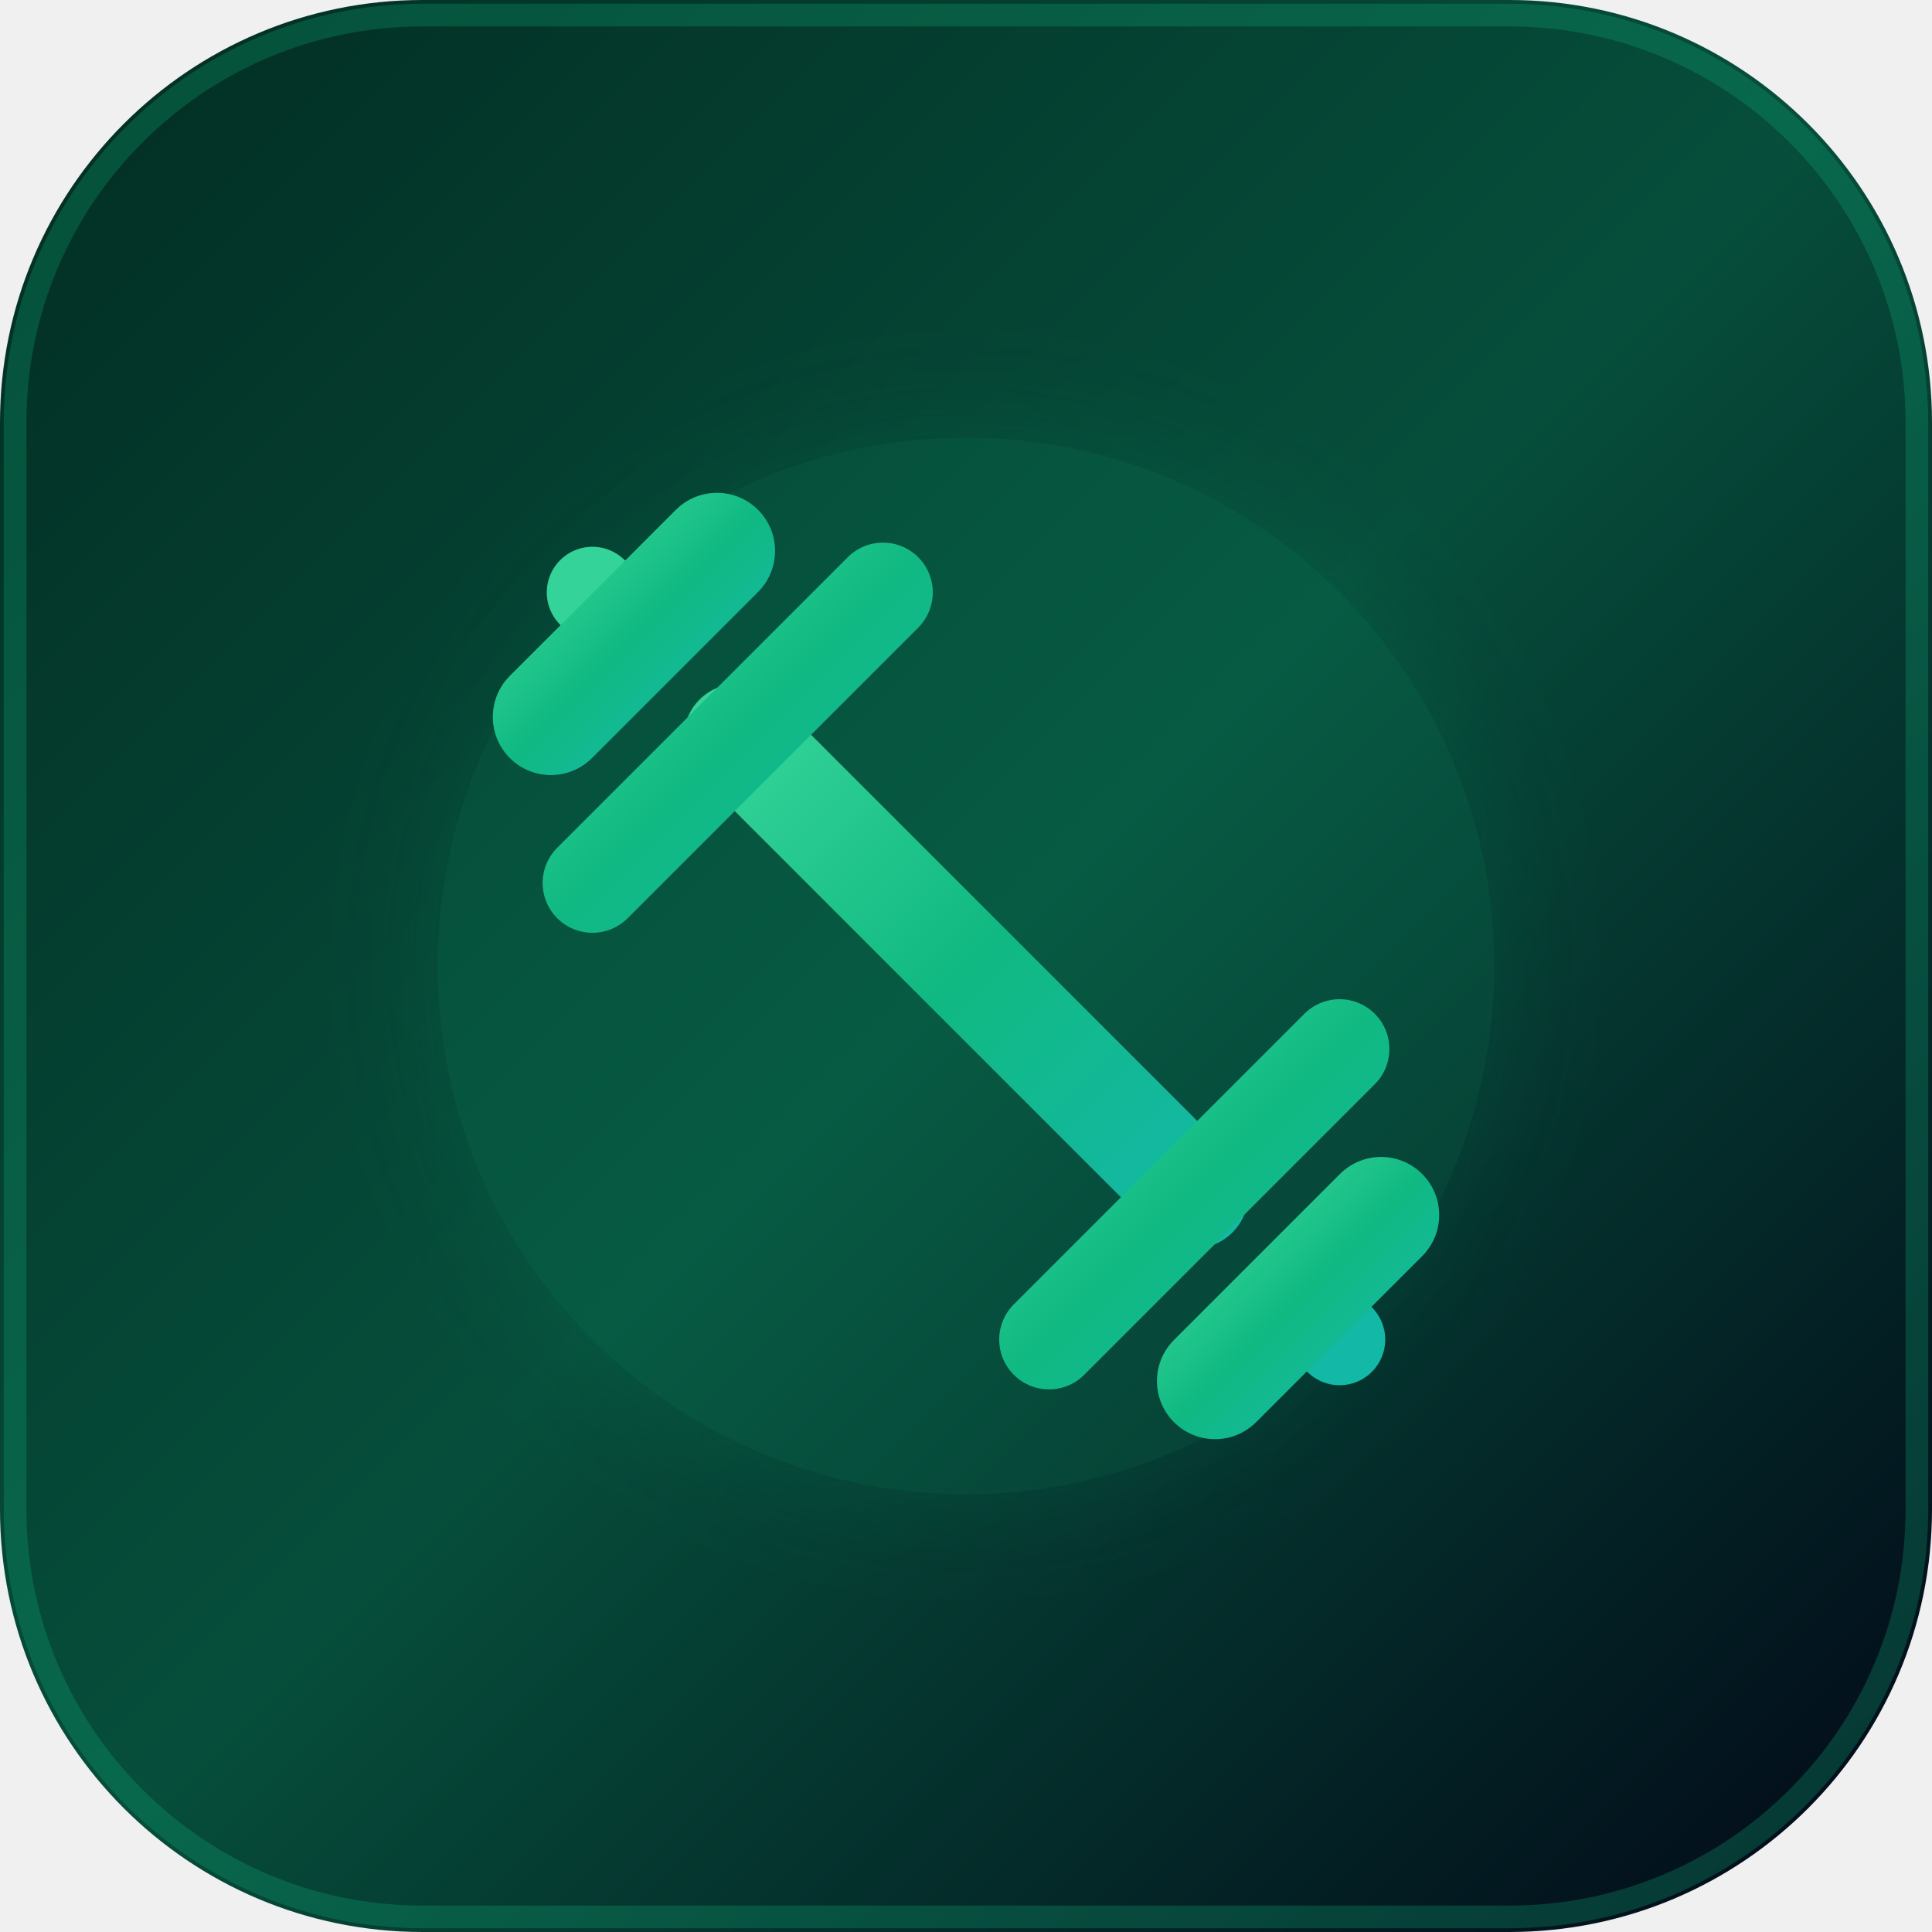
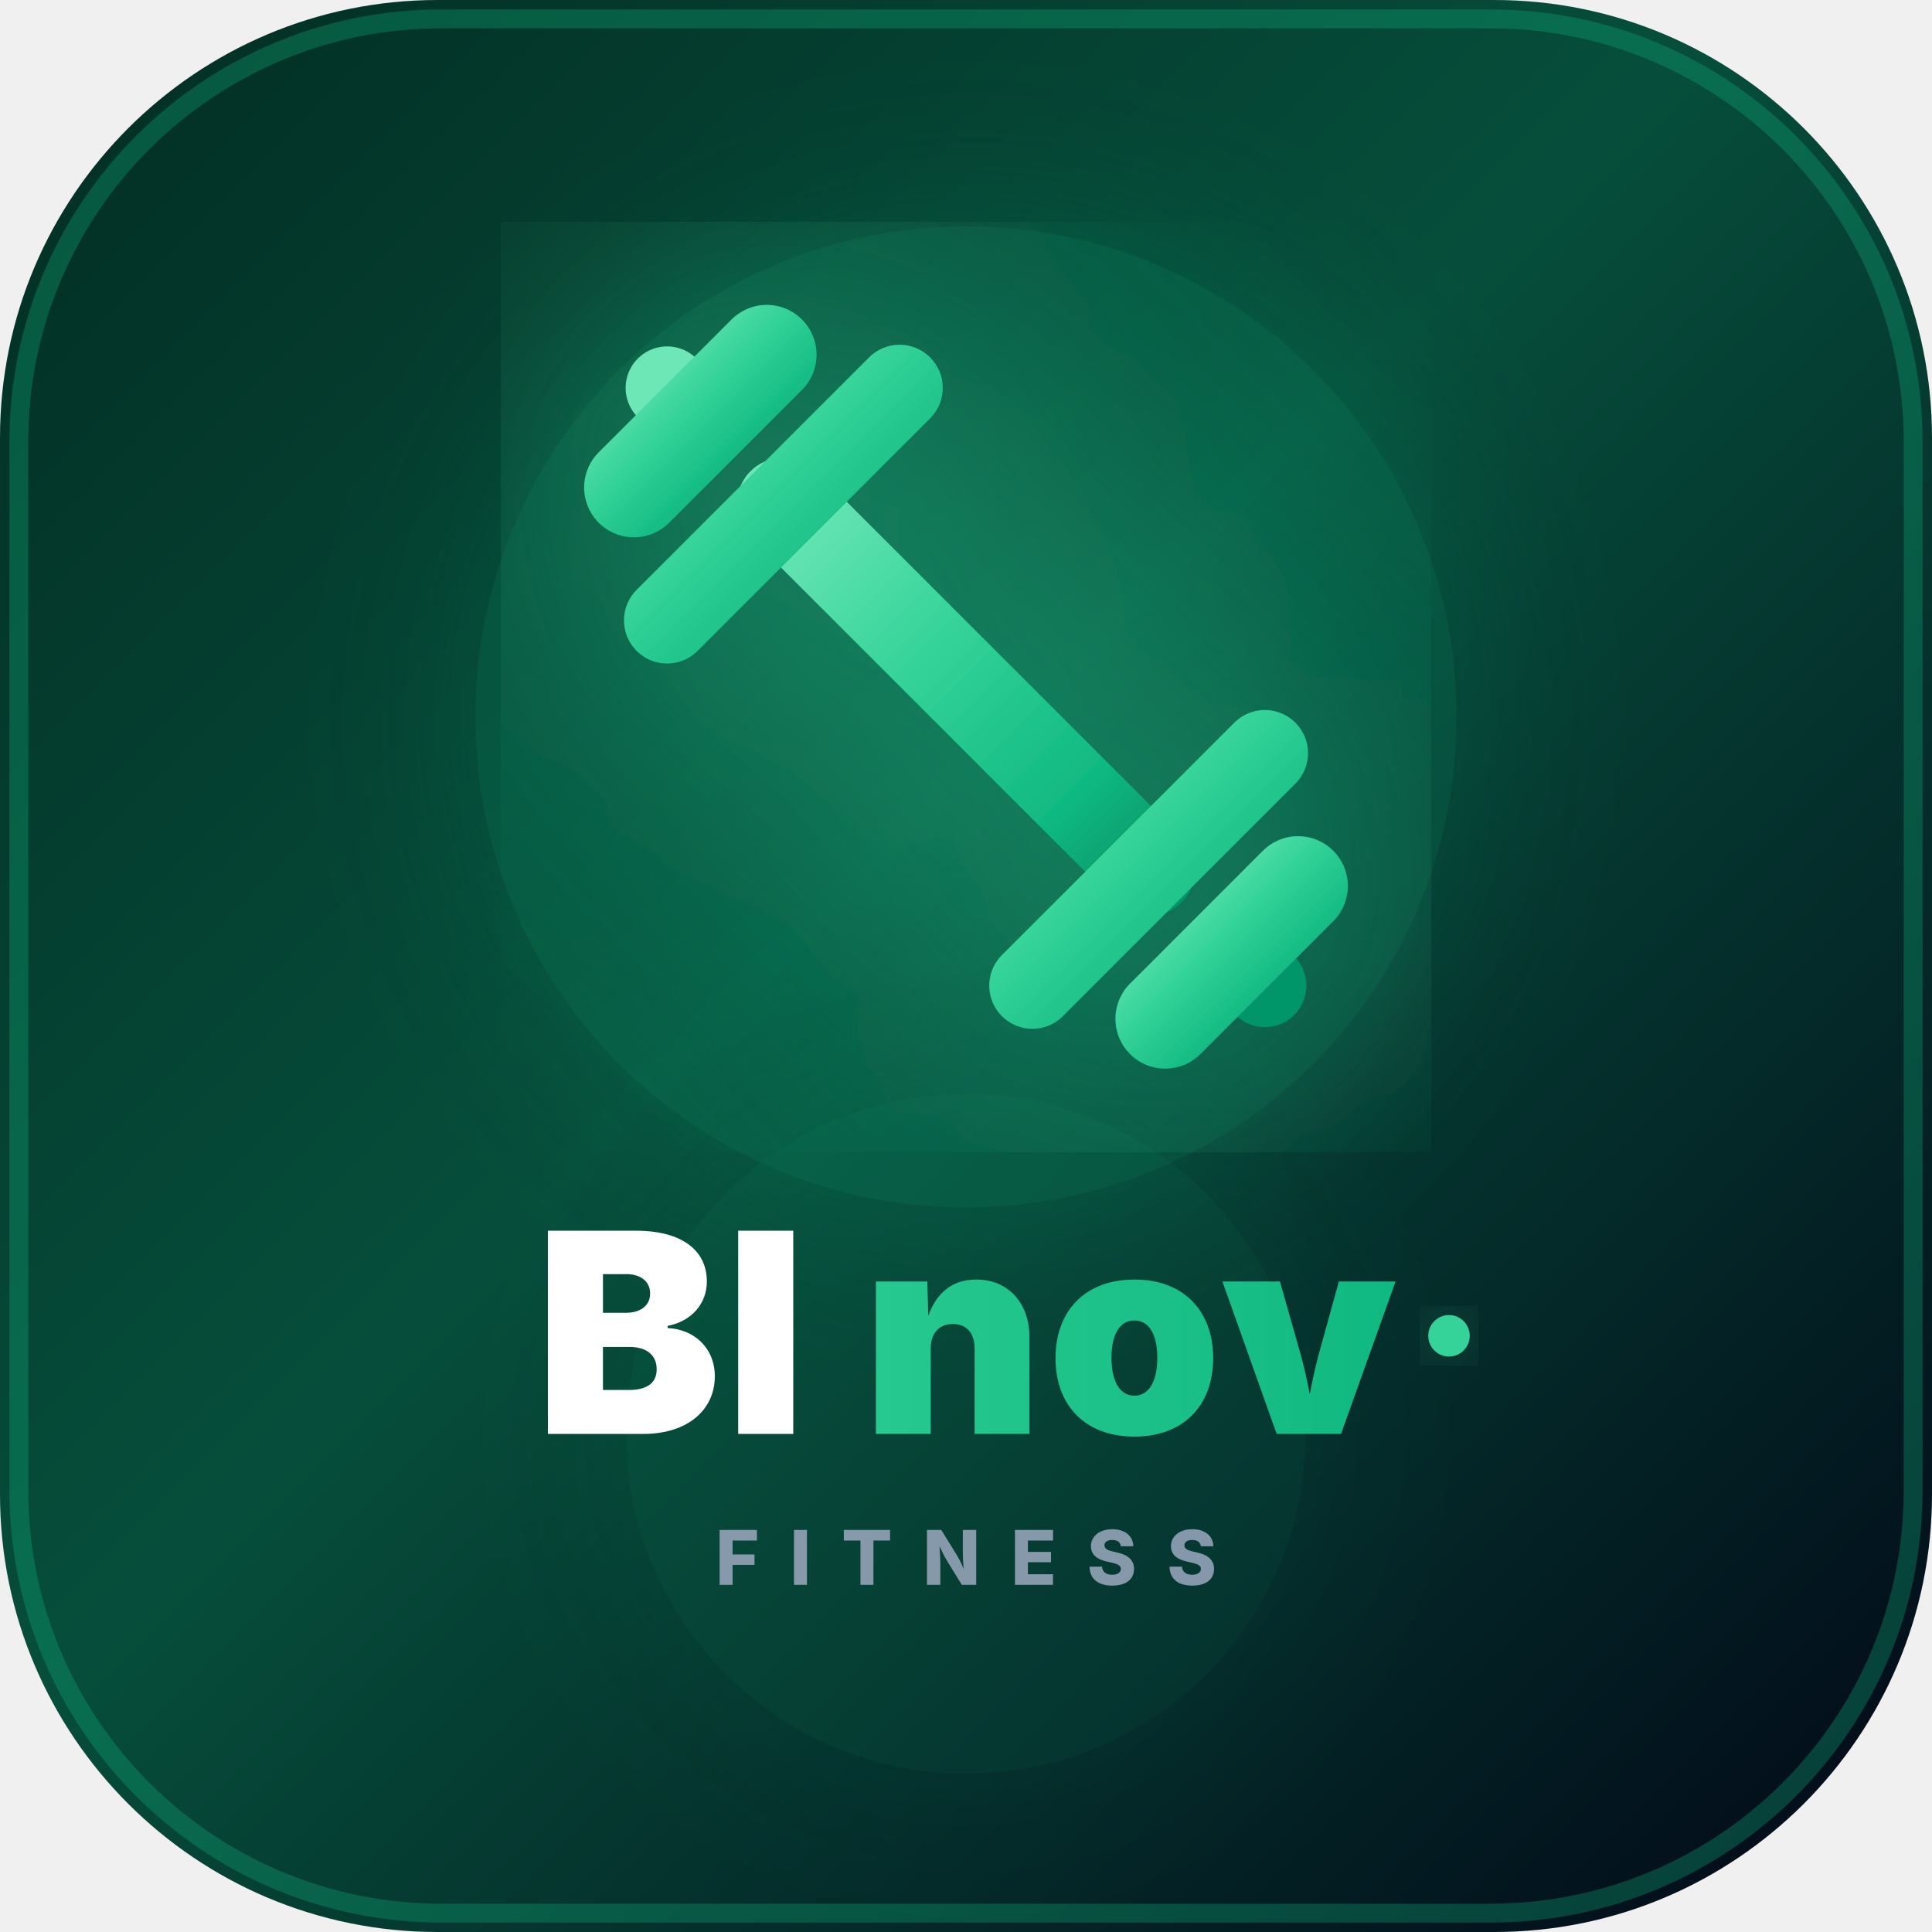
<svg xmlns="http://www.w3.org/2000/svg" viewBox="0 0 512 512" width="512" height="512">
  <defs>
    <linearGradient id="bgGrad" x1="0%" y1="0%" x2="100%" y2="100%">
      <stop offset="0%" stop-color="#022c22" />
-       <stop offset="50%" stop-color="#064e3b" />
+       <stop offset="45%" stop-color="#064e3b" />
      <stop offset="100%" stop-color="#020617" />
    </linearGradient>
    <linearGradient id="accentGrad" x1="0%" y1="0%" x2="100%" y2="100%">
+       <stop offset="0%" stop-color="#6ee7b7" />
+       <stop offset="40%" stop-color="#34d399" />
+       <stop offset="80%" stop-color="#10b981" />
+       <stop offset="100%" stop-color="#059669" />
+     </linearGradient>
+     <linearGradient id="textGrad" x1="0%" y1="0%" x2="100%" y2="0%">
      <stop offset="0%" stop-color="#34d399" />
-       <stop offset="50%" stop-color="#10b981" />
-       <stop offset="100%" stop-color="#14b8a6" />
+       <stop offset="100%" stop-color="#10b981" />
    </linearGradient>
-     <filter id="glow" x="-20%" y="-20%" width="140%" height="140%">
-       <feGaussianBlur stdDeviation="16" result="blur" />
+     <filter id="glow" x="-30%" y="-30%" width="160%" height="160%">
+       <feGaussianBlur stdDeviation="24" result="blur" />
+       <feComposite in="SourceGraphic" in2="blur" operator="over" />
+     </filter>
+     <filter id="subtleGlow" x="-20%" y="-20%" width="140%" height="140%">
+       <feGaussianBlur stdDeviation="10" result="blur" />
      <feComposite in="SourceGraphic" in2="blur" operator="over" />
    </filter>
  </defs>
-   <rect width="512" height="512" rx="112" fill="url(#bgGrad)" />
-   <rect width="504" height="504" x="4" y="4" rx="108" fill="none" stroke="#10b981" stroke-width="6" stroke-opacity="0.25" />
-   <circle cx="256" cy="256" r="140" fill="#10b981" opacity="0.12" filter="url(#glow)" />
-   <g transform="translate(256,256) scale(11) translate(-12,-12)" stroke="url(#accentGrad)" stroke-width="2.2" fill="none" stroke-linecap="round" stroke-linejoin="round">
-     <path d="m6.5 6.5 11 11" stroke-width="2.6" />
-     <path d="m21 21-1-1" />
-     <path d="m3 3 1 1" />
-     <path d="m18 22 4-4" stroke-width="2.8" />
-     <path d="m2 6 4-4" stroke-width="2.8" />
-     <path d="m3 10 7-7" stroke-width="2.4" />
-     <path d="m14 21 7-7" stroke-width="2.4" />
+   <rect width="512" height="512" rx="116" fill="url(#bgGrad)" />
+   <rect width="502" height="502" x="5" y="5" rx="112" fill="none" stroke="#10b981" stroke-width="5" stroke-opacity="0.3" />
+   <circle cx="256" cy="190" r="130" fill="#10b981" opacity="0.16" filter="url(#glow)" />
+   <circle cx="256" cy="380" r="90" fill="#10b981" opacity="0.08" filter="url(#glow)" />
+   <g transform="translate(256,182) scale(8.8) translate(-12,-12)" stroke="url(#accentGrad)" stroke-width="2.3" fill="none" stroke-linecap="round" stroke-linejoin="round" filter="url(#subtleGlow)">
+     <path d="m6.5 6.5 11 11" stroke-width="2.8" />
+     <path d="m21 21-1-1" stroke-width="2.5" />
+     <path d="m3 3 1 1" stroke-width="2.5" />
+     <path d="m18 22 4-4" stroke-width="3" />
+     <path d="m2 6 4-4" stroke-width="3" />
+     <path d="m3 10 7-7" stroke-width="2.6" />
+     <path d="m14 21 7-7" stroke-width="2.6" />
+   </g>
+   <g id="brand-text">
+     <text x="256" y="380" text-anchor="middle" font-family="'Plus Jakarta Sans', system-ui, -apple-system, sans-serif" font-weight="900" font-size="74" letter-spacing="1">
+       <tspan fill="#ffffff">BI</tspan>
+       <tspan fill="url(#textGrad)">nov</tspan>
+     </text>
+     <text x="256" y="420" text-anchor="middle" font-family="'Plus Jakarta Sans', system-ui, -apple-system, sans-serif" font-weight="800" font-size="20" letter-spacing="8" fill="#94a3b8" opacity="0.9">
+       FITNESS
+     </text>
+     <circle cx="384" cy="354" r="5.5" fill="#34d399" filter="url(#subtleGlow)" />
  </g>
</svg>
